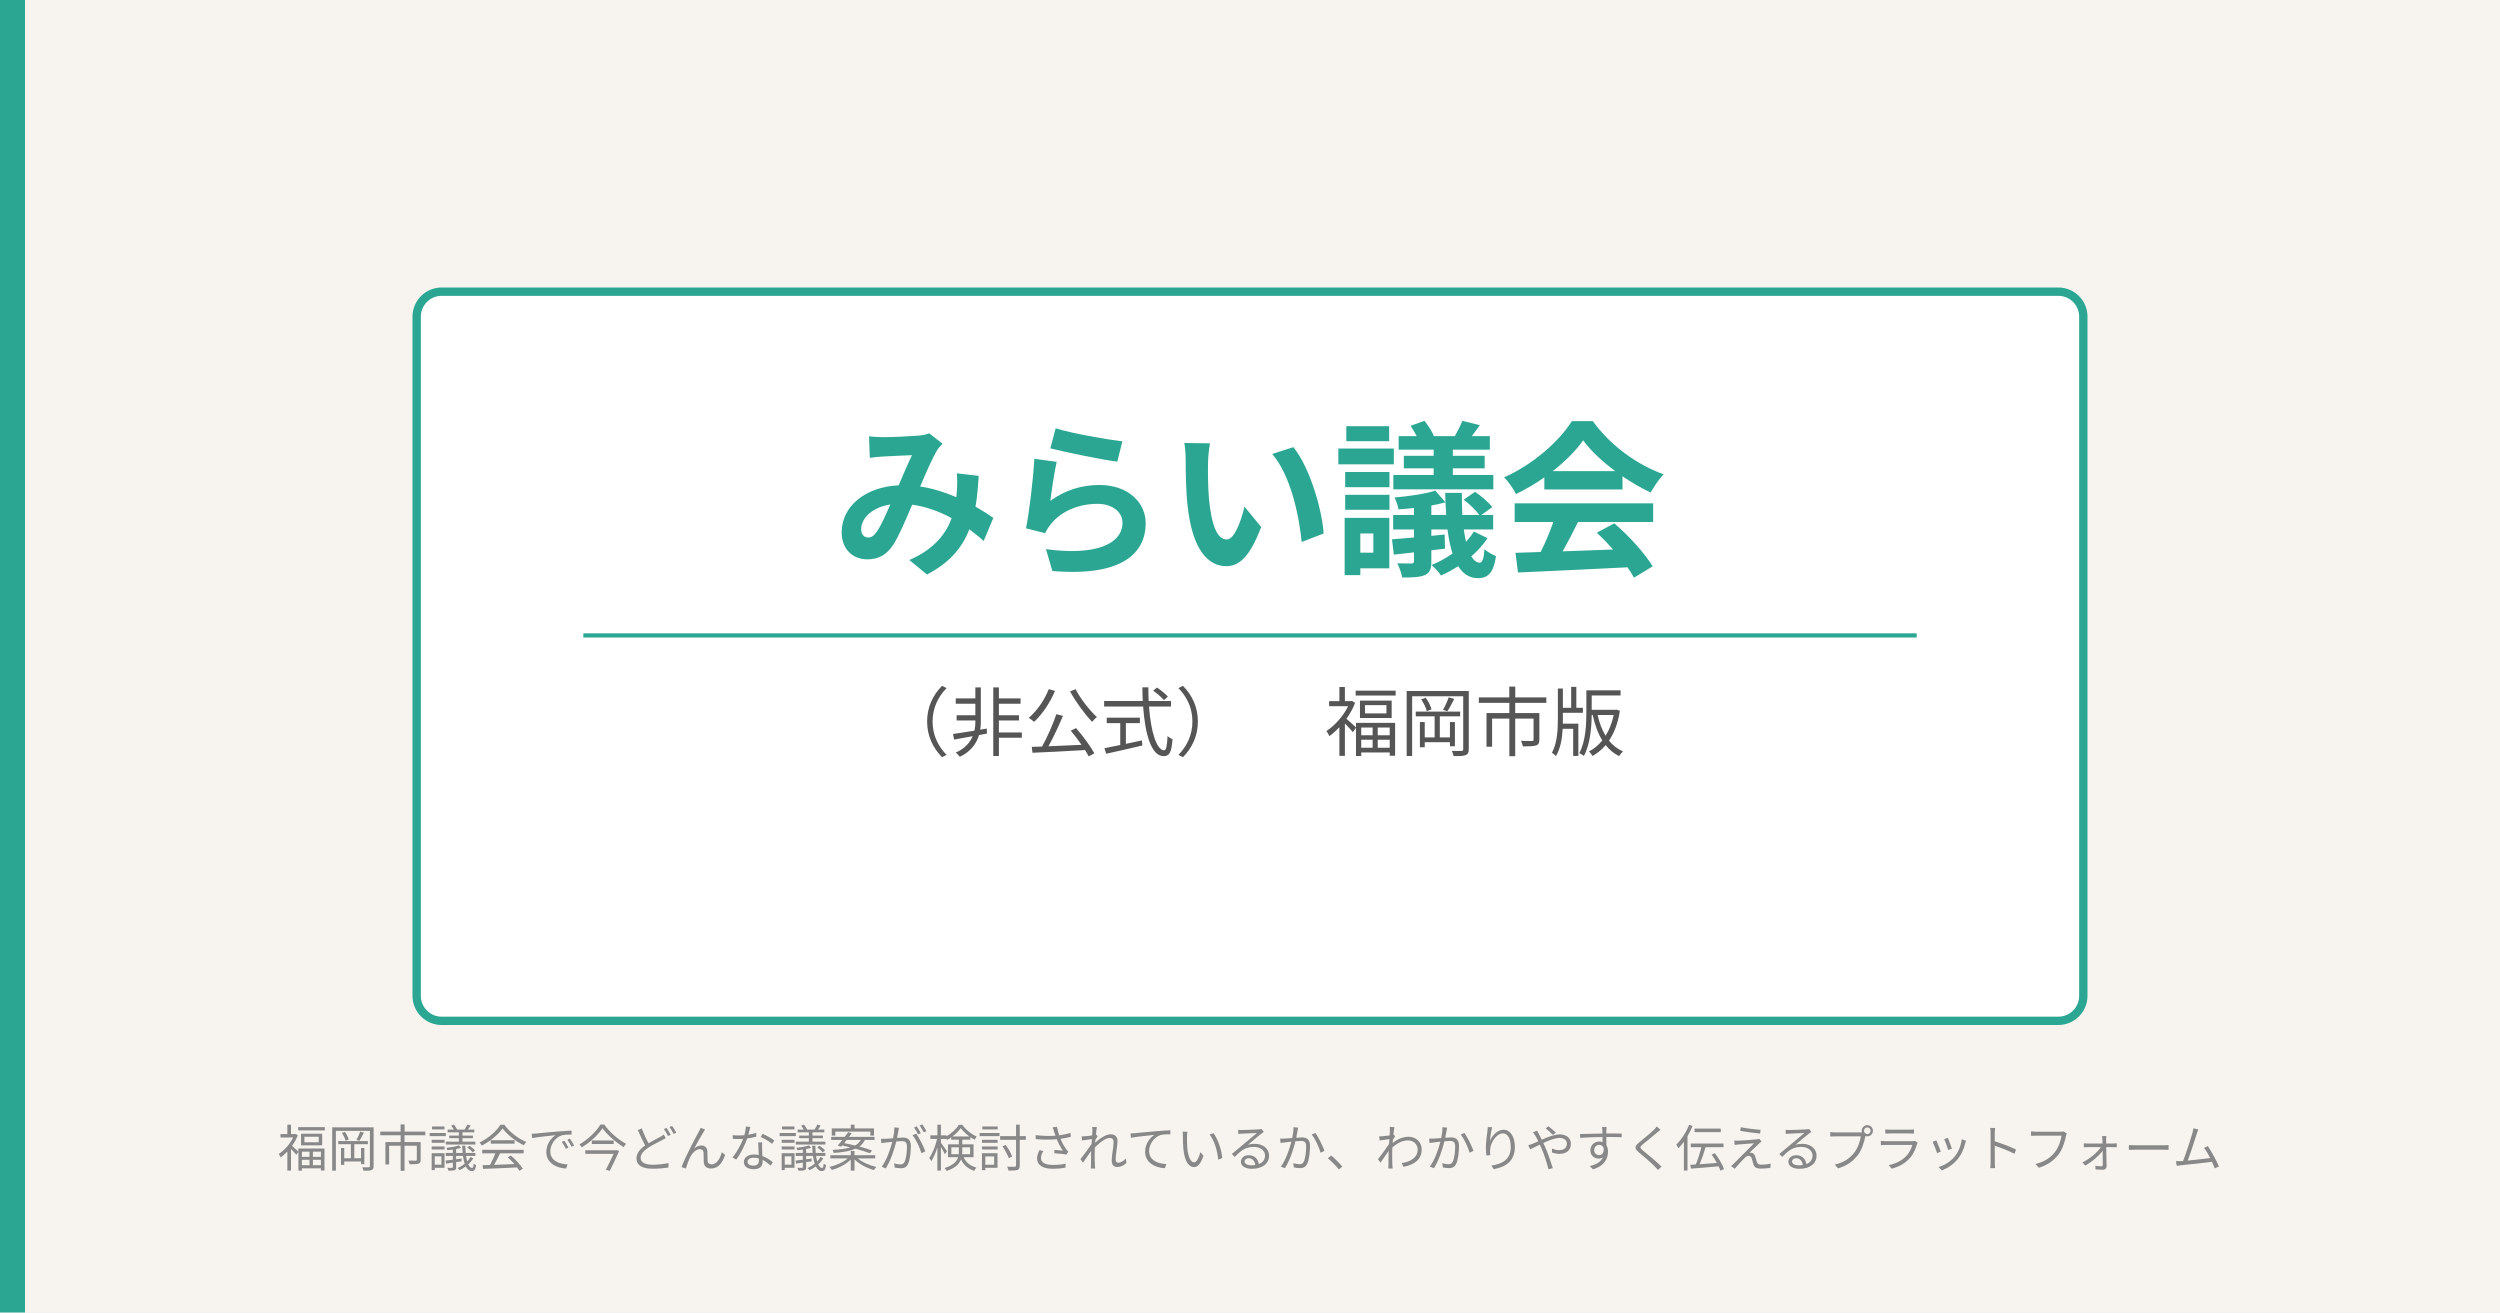
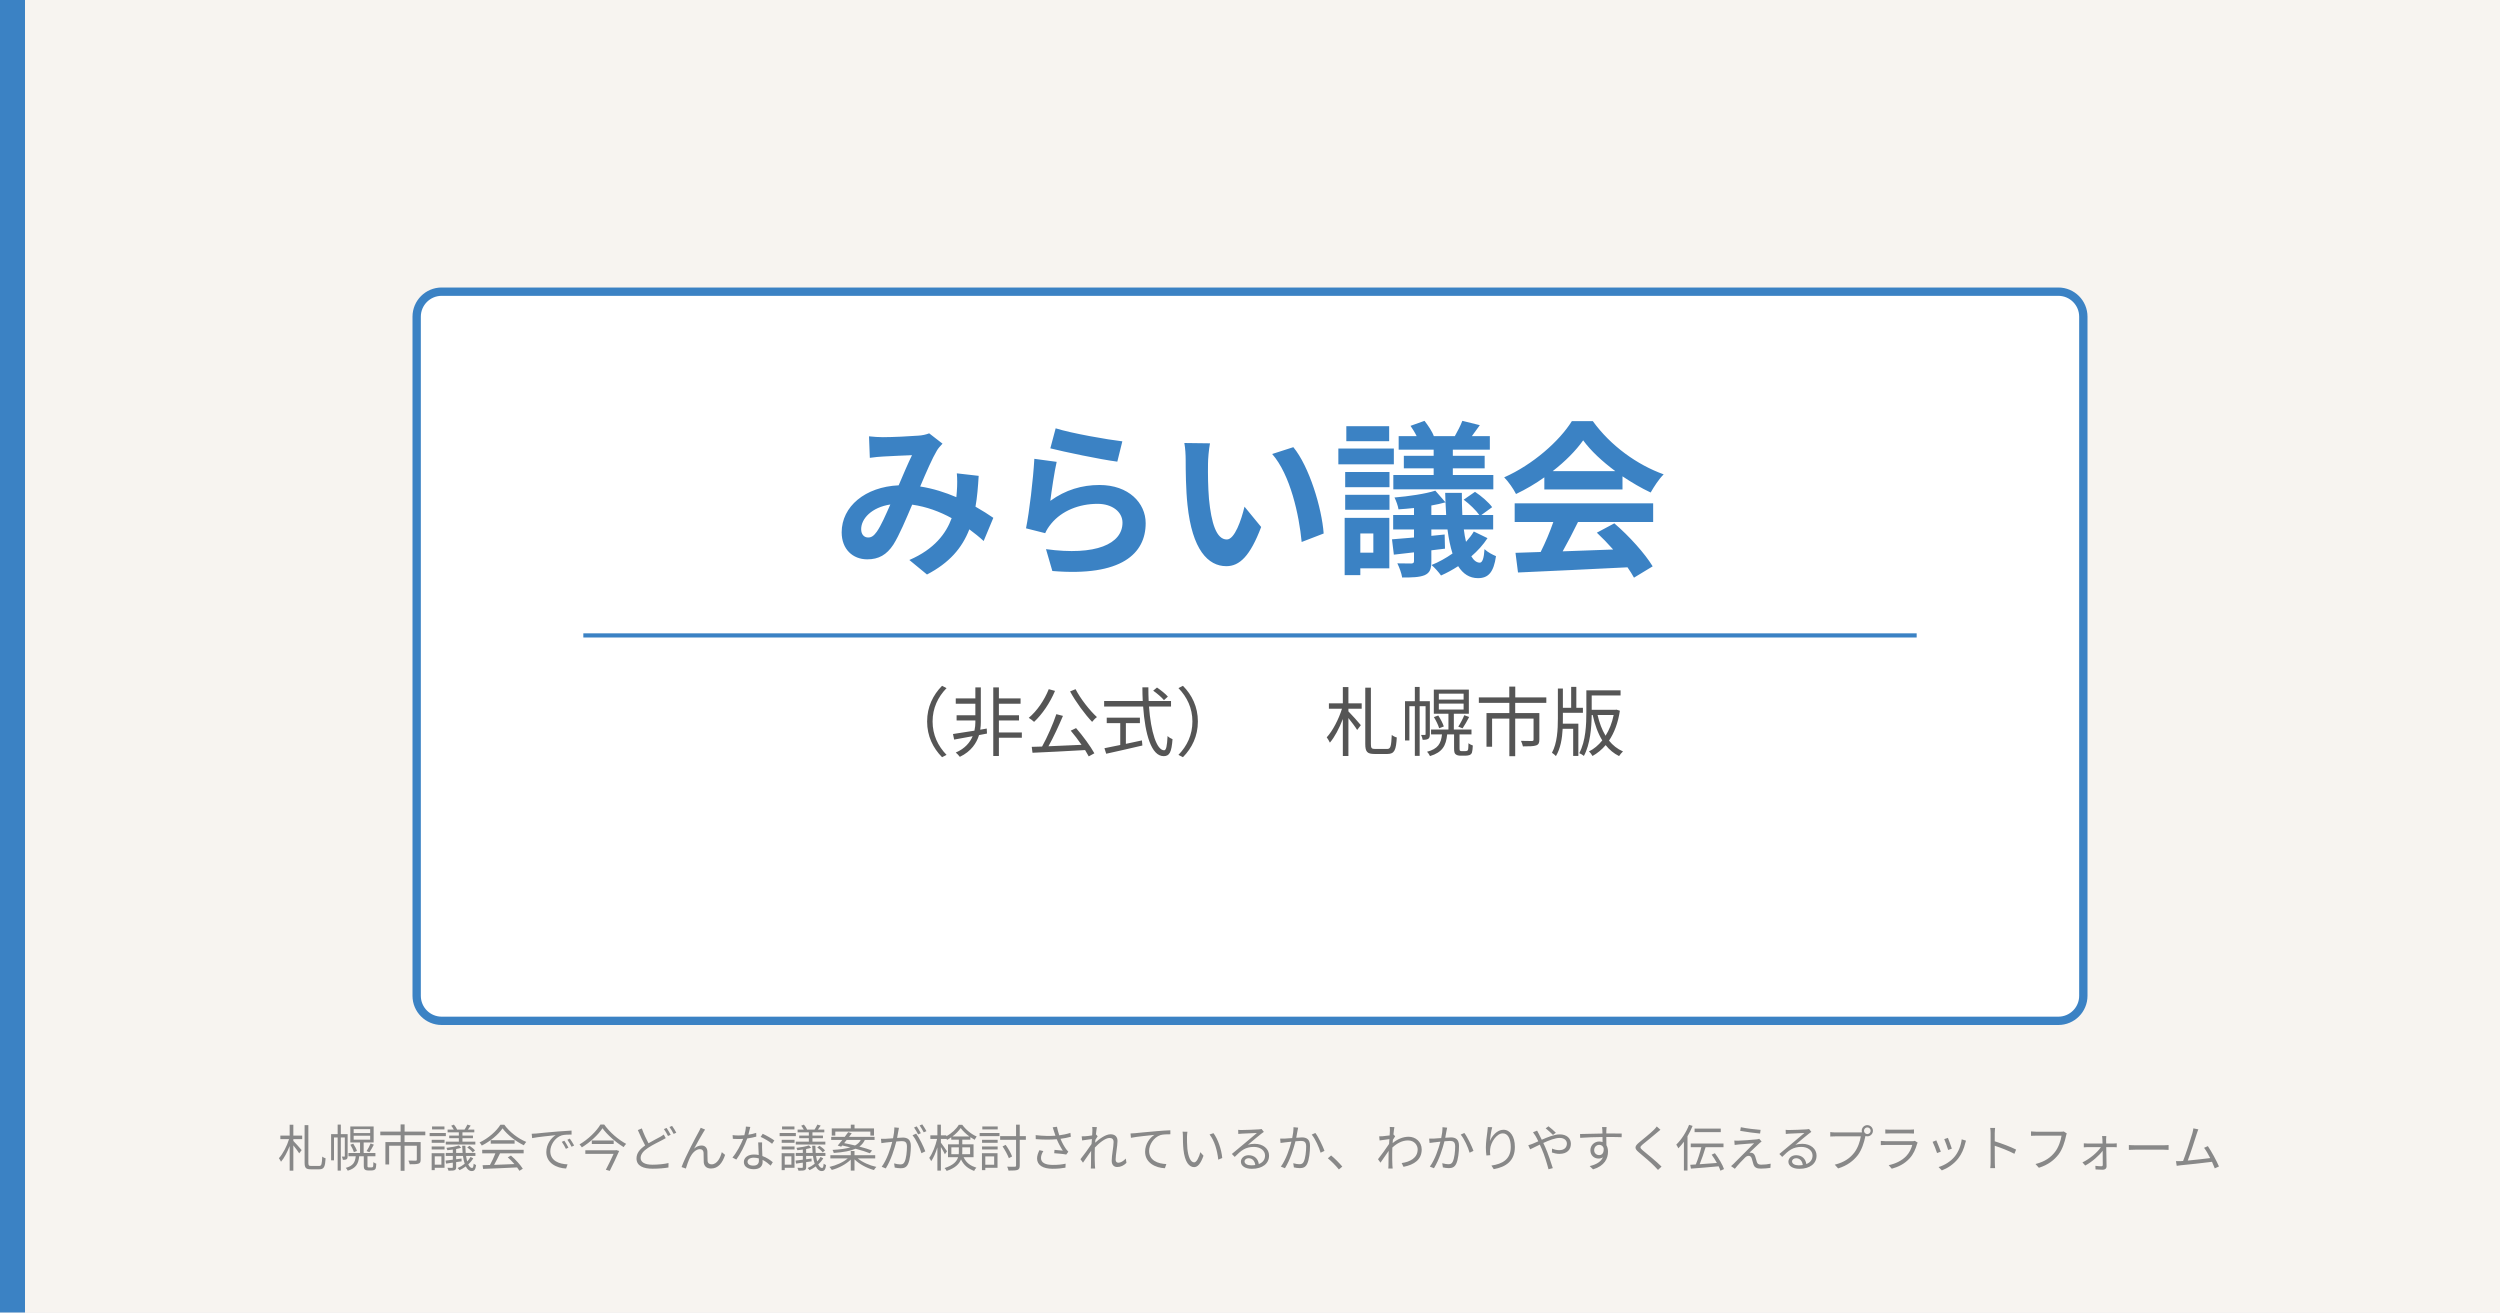
<svg xmlns="http://www.w3.org/2000/svg" width="1200" height="630" viewBox="0 0 1200 630" fill="none">
  <rect width="1200" height="630" fill="#F7F4F0" />
-   <rect x="0" y="0" width="12" height="630" fill="#2aa693" />
-   <rect x="200" y="140" width="800" height="350" rx="12" stroke="#2aa693" stroke-width="4" fill="white" />
-   <text x="600" y="270" font-family="sans-serif" font-size="80" font-weight="bold" fill="#2aa693" text-anchor="middle">みらい議会</text>
-   <line x1="280" y1="305" x2="920" y2="305" stroke="#2aa693" stroke-width="2" />
-   <text x="600" y="360" font-family="sans-serif" font-size="36" fill="#555555" text-anchor="middle">（非公式）　福岡市版</text>
-   <text x="600" y="560" font-family="sans-serif" font-size="24" fill="#888888" text-anchor="middle">福岡市議会で今どんな議案が検討されているか、わかりやすく伝えるプラットフォーム</text>
+   <rect x="0" y="0" width="12" height="630" fill="#3b82c4" />
+   <rect x="200" y="140" width="800" height="350" rx="12" stroke="#3b82c4" stroke-width="4" fill="white" />
+   <text x="600" y="270" font-family="sans-serif" font-size="80" font-weight="bold" fill="#3b82c4" text-anchor="middle">みらい議会</text>
+   <line x1="280" y1="305" x2="920" y2="305" stroke="#3b82c4" stroke-width="2" />
+   <text x="600" y="360" font-family="sans-serif" font-size="36" fill="#555555" text-anchor="middle">（非公式）　札幌市版</text>
+   <text x="600" y="560" font-family="sans-serif" font-size="24" fill="#888888" text-anchor="middle">札幌市議会で今どんな議案が検討されているか、わかりやすく伝えるプラットフォーム</text>
</svg>
